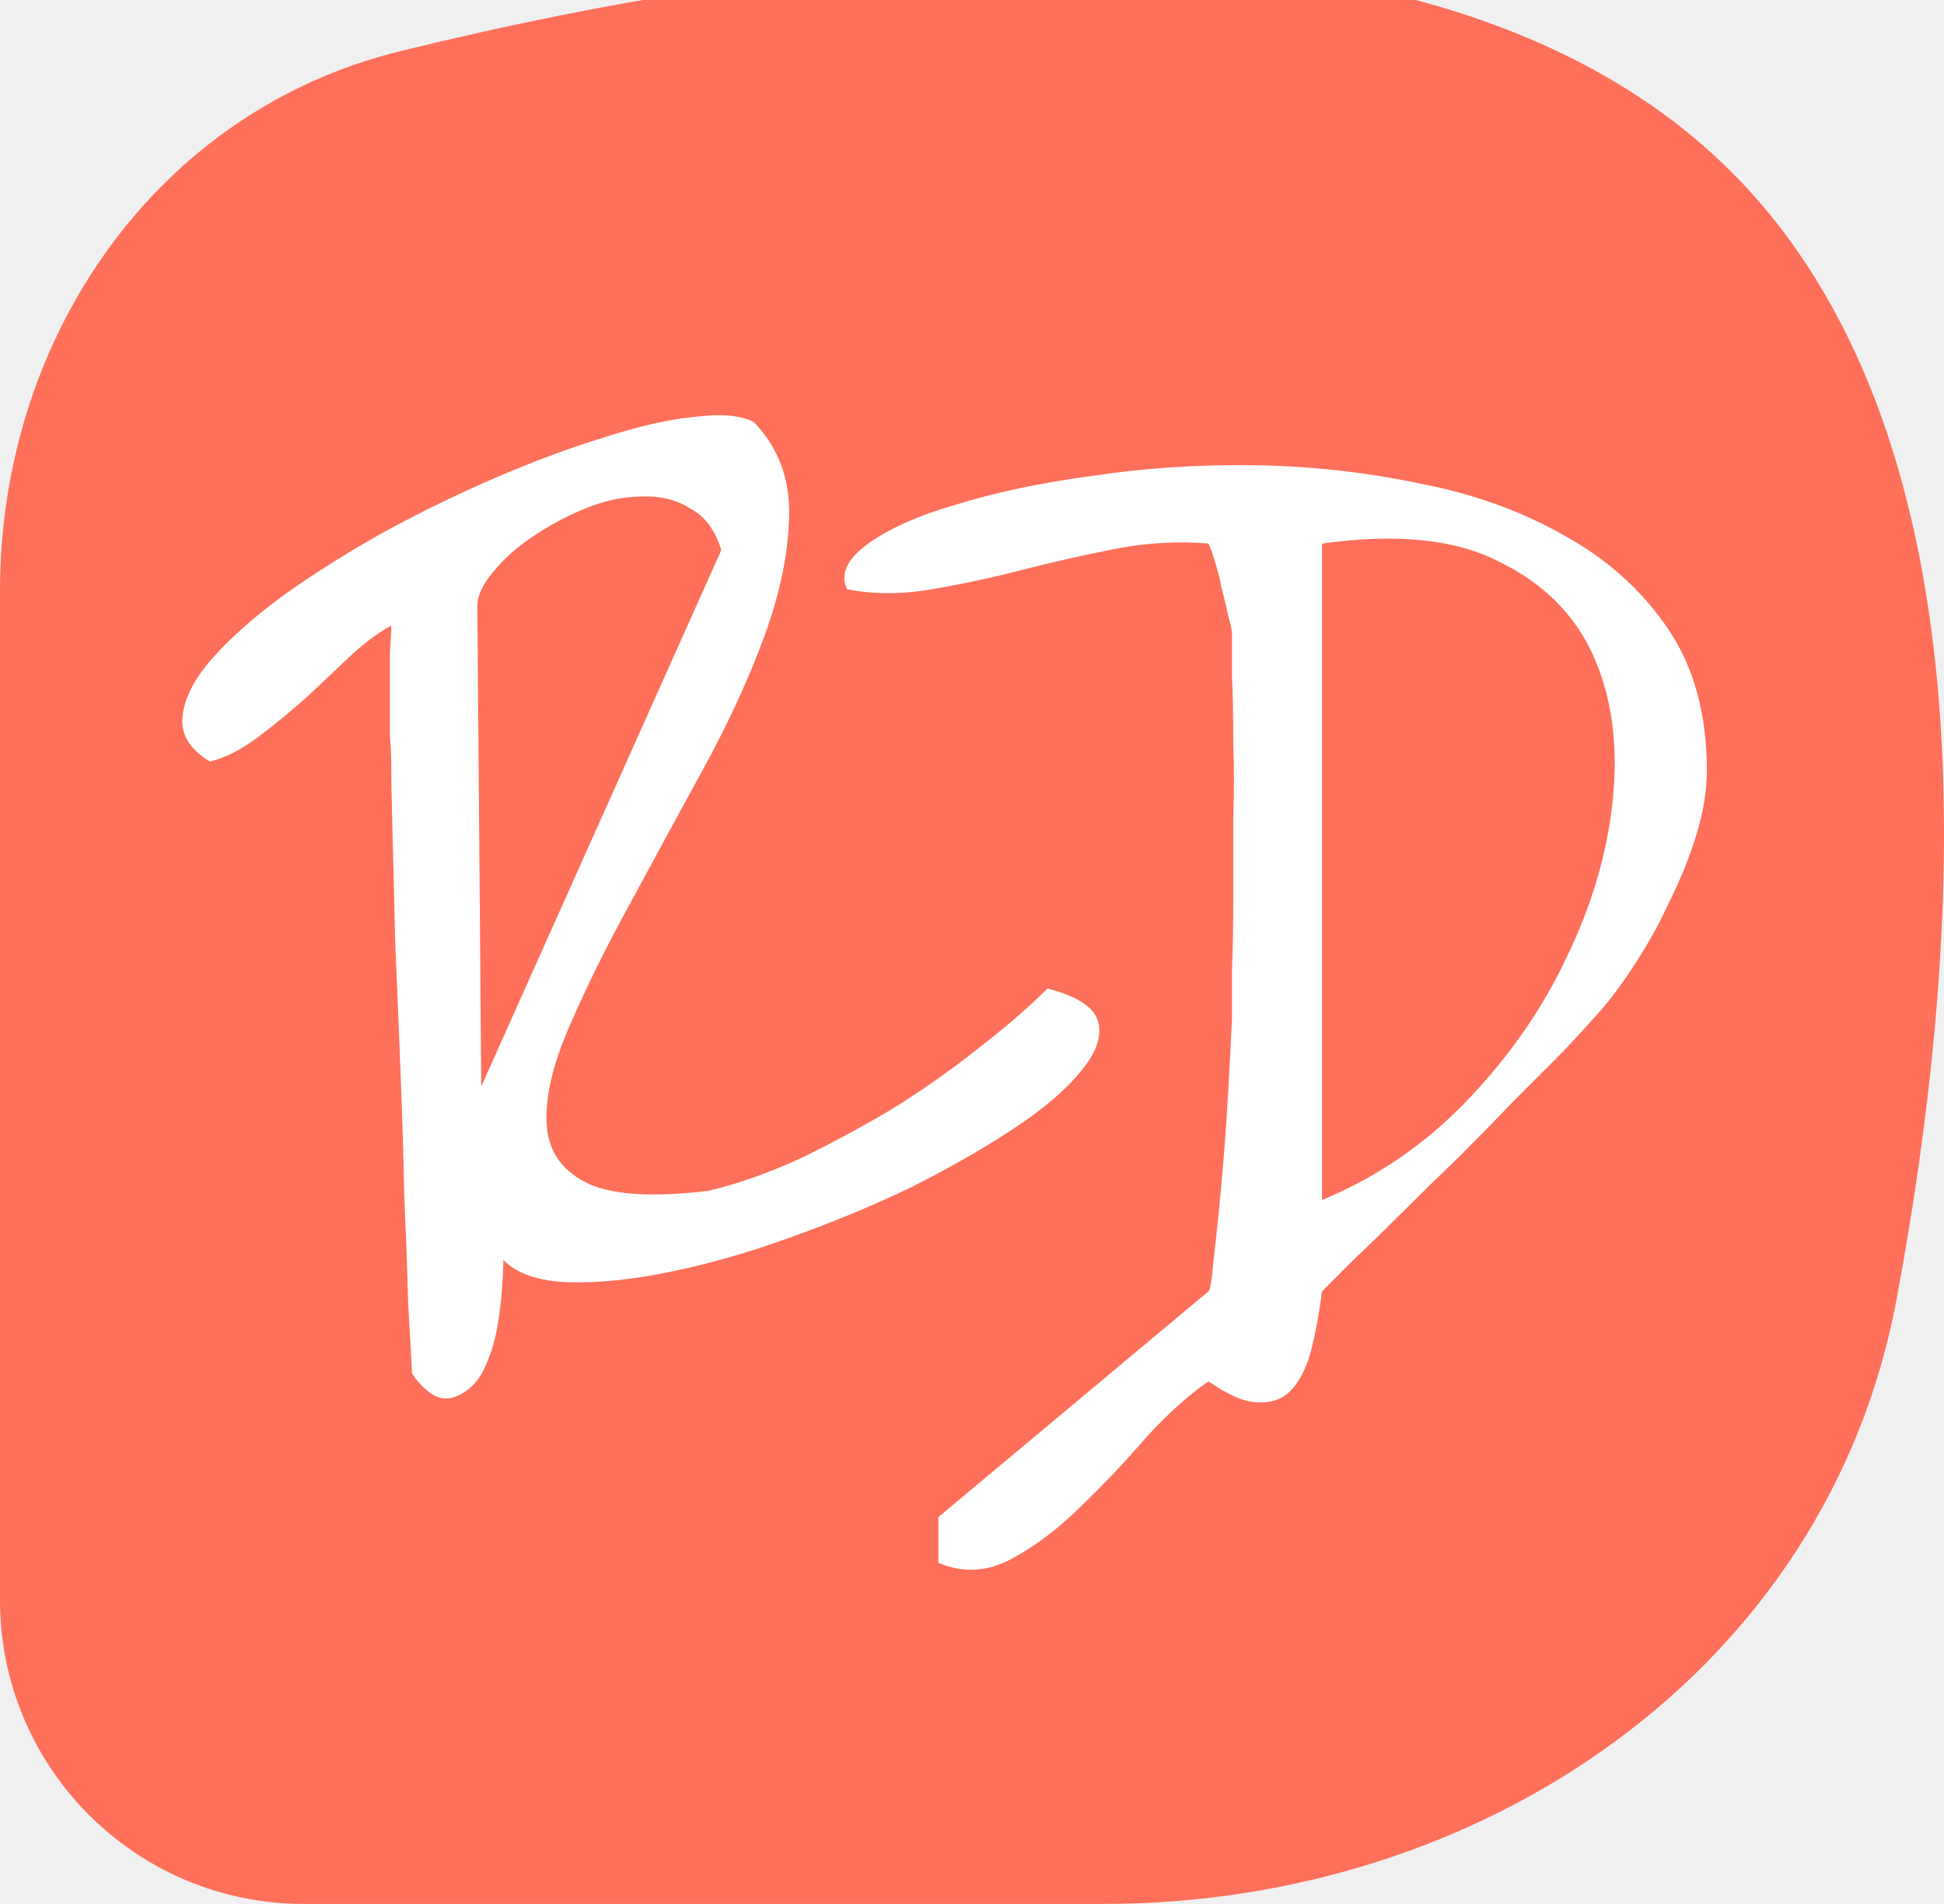
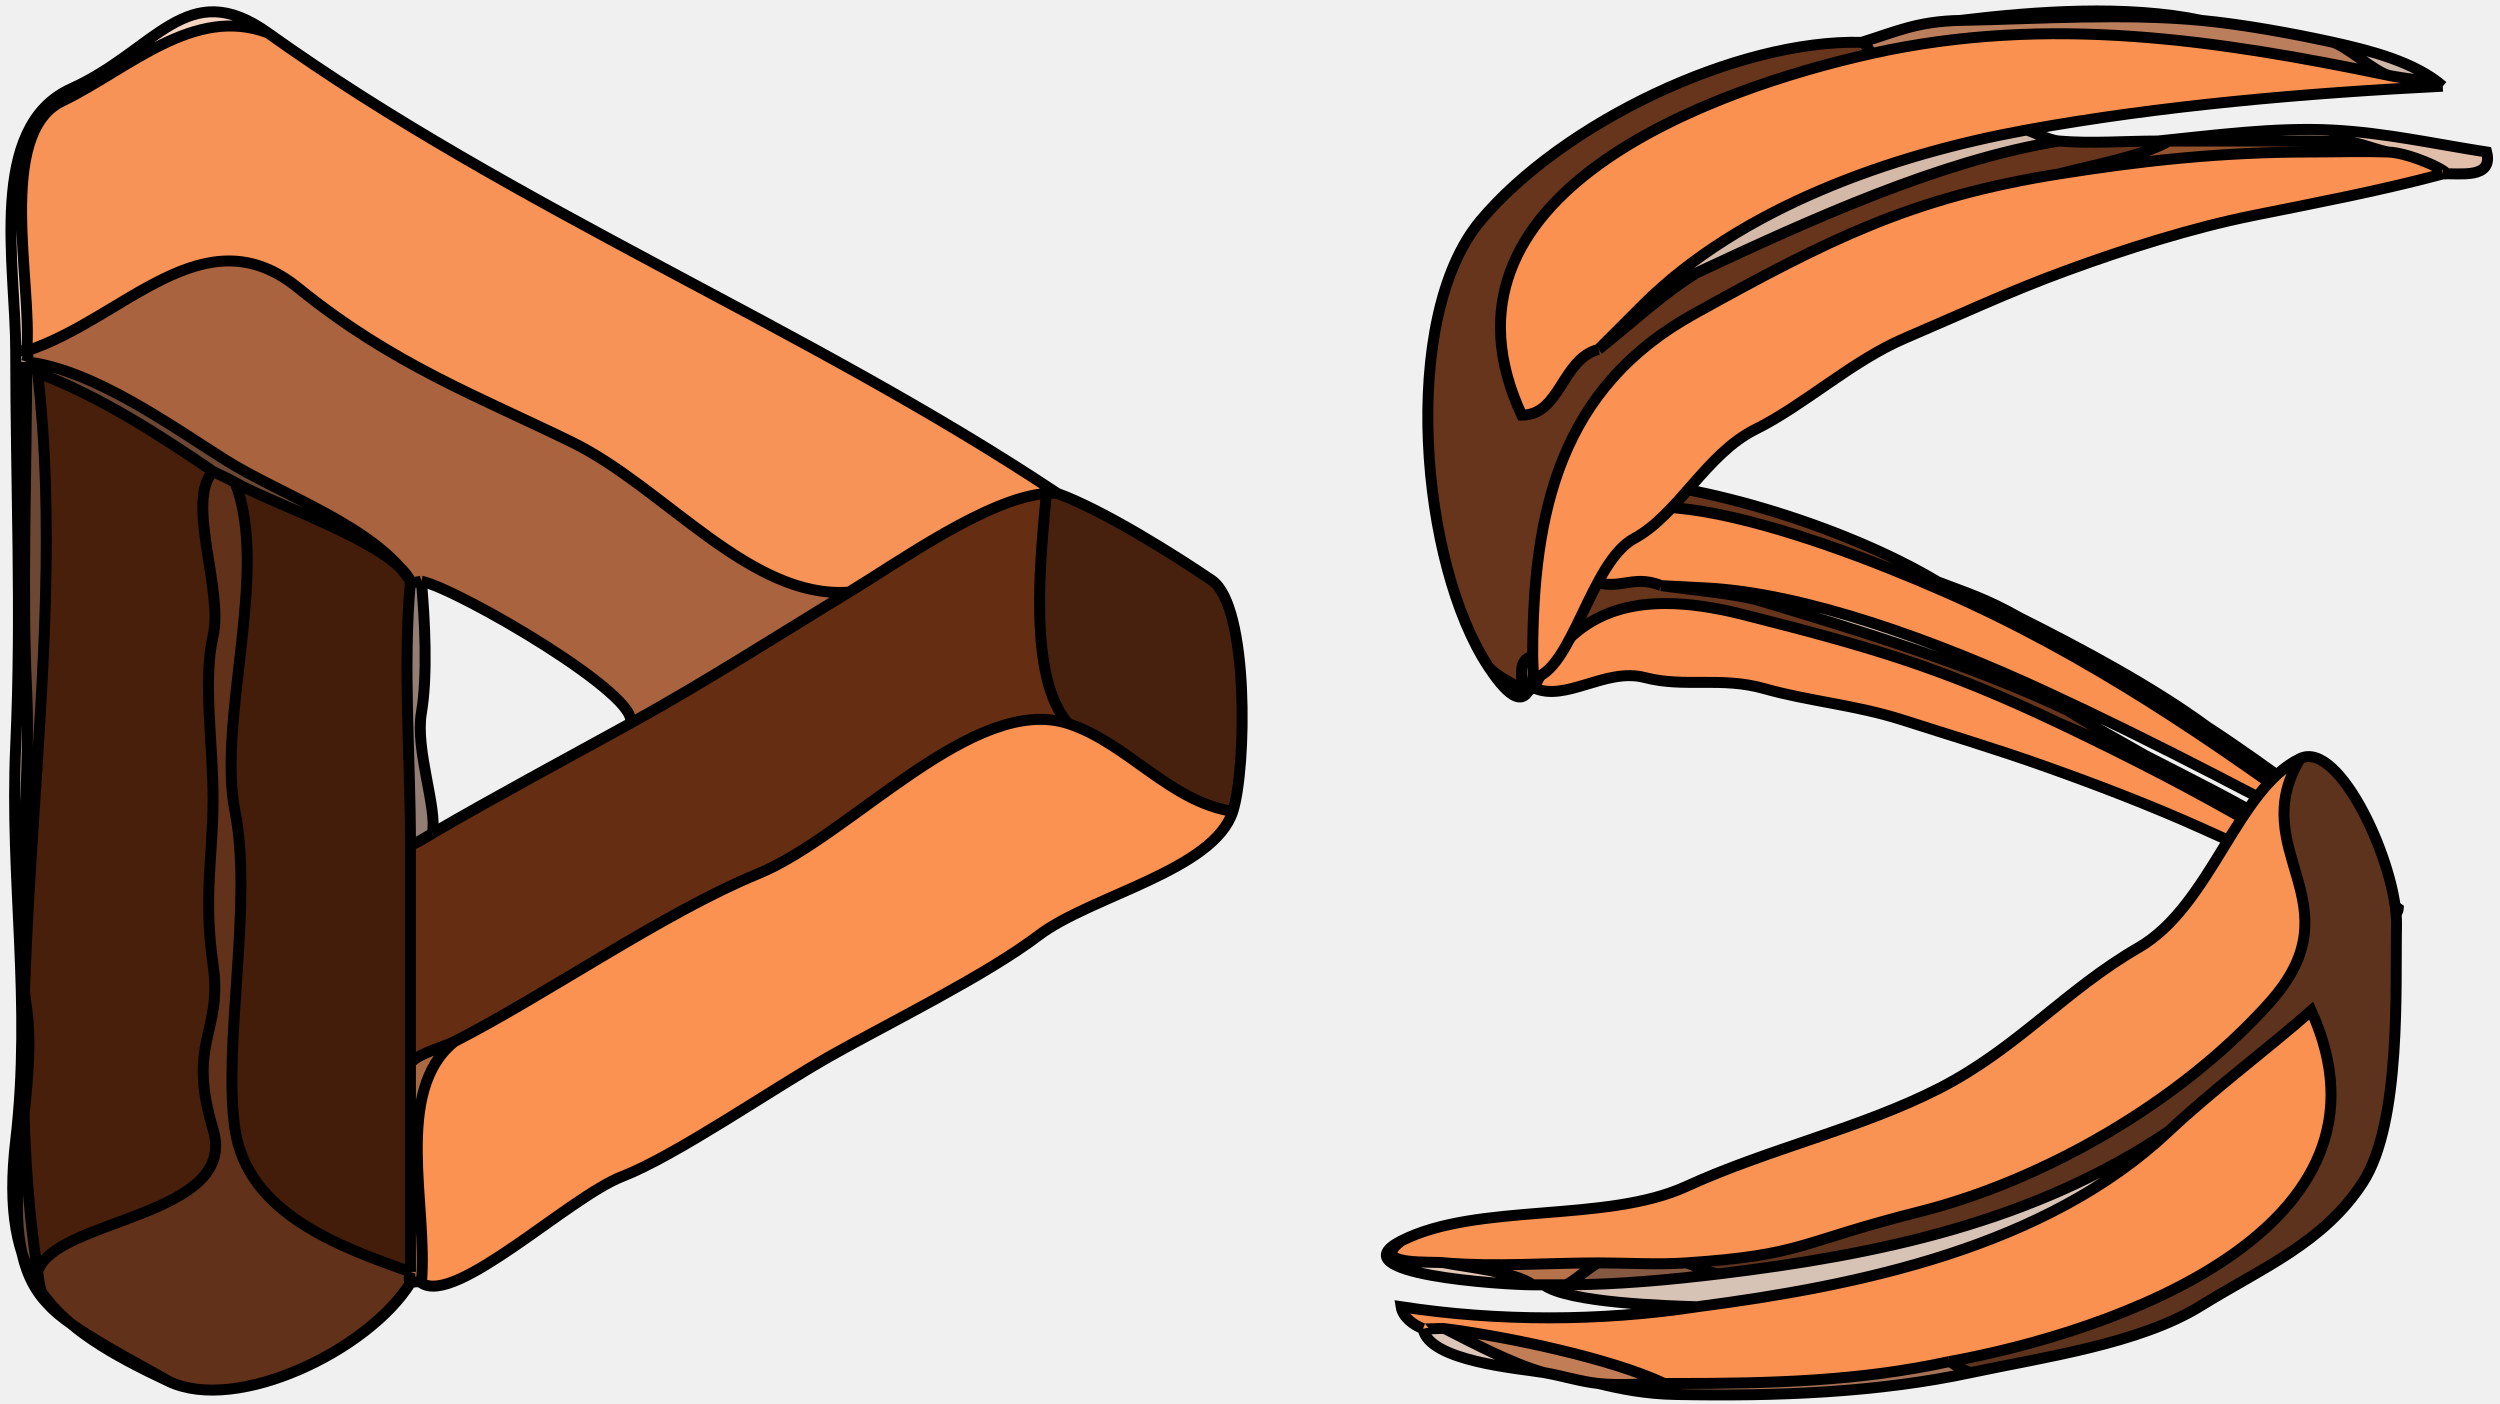
- <svg xmlns="http://www.w3.org/2000/svg" width="48" height="47" viewBox="0 0 48 47" fill="none">
-   <g clip-path="url(#clip0_204_118)">
-     <path d="M0 14.579C0 8.358 3.836 2.748 9.878 1.264C19.986 -1.218 35.243 -3.263 42.753 4.247C49.093 10.587 48.624 22.446 46.83 32.068C45.12 41.243 36.587 47 27.255 47H7.5C3.358 47 0 43.642 0 39.5V14.579Z" fill="#FE705A" />
-     <path d="M29.839 31.878C29.882 31.856 29.925 31.588 29.968 31.072C30.032 30.535 30.097 29.913 30.161 29.204C30.226 28.495 30.279 27.765 30.322 27.013C30.365 26.261 30.397 25.639 30.419 25.145C30.419 24.865 30.419 24.468 30.419 23.953C30.44 23.437 30.451 22.868 30.451 22.245C30.451 21.601 30.451 20.935 30.451 20.248C30.472 19.561 30.472 18.916 30.451 18.315C30.451 17.692 30.44 17.144 30.419 16.672C30.419 16.199 30.419 15.856 30.419 15.641C30.419 15.555 30.387 15.405 30.322 15.19C30.279 14.975 30.226 14.75 30.161 14.514C30.118 14.277 30.064 14.062 30 13.869C29.936 13.654 29.882 13.504 29.839 13.418C29.087 13.354 28.325 13.397 27.552 13.547C26.778 13.697 26.016 13.869 25.264 14.062C24.513 14.256 23.761 14.417 23.009 14.546C22.279 14.675 21.581 14.675 20.915 14.546C20.743 14.181 20.904 13.815 21.398 13.45C21.914 13.064 22.655 12.731 23.621 12.452C24.588 12.151 25.715 11.915 27.004 11.743C28.293 11.55 29.624 11.464 30.999 11.485C32.373 11.507 33.726 11.657 35.058 11.936C36.389 12.194 37.581 12.623 38.634 13.225C39.686 13.805 40.534 14.567 41.179 15.512C41.823 16.457 42.145 17.628 42.145 19.024C42.145 19.518 42.059 20.044 41.887 20.602C41.716 21.161 41.49 21.719 41.211 22.277C40.953 22.836 40.653 23.373 40.309 23.888C39.987 24.382 39.665 24.801 39.342 25.145C39.192 25.316 38.945 25.585 38.602 25.95C38.258 26.294 37.861 26.691 37.41 27.142C36.98 27.593 36.518 28.065 36.024 28.559C35.53 29.032 35.058 29.494 34.607 29.945C34.177 30.374 33.78 30.761 33.415 31.104C33.071 31.448 32.813 31.706 32.642 31.878C32.577 32.393 32.491 32.866 32.384 33.295C32.276 33.725 32.115 34.057 31.901 34.294C31.686 34.53 31.407 34.637 31.063 34.616C30.741 34.616 30.333 34.444 29.839 34.1C29.366 34.423 28.862 34.874 28.325 35.454C27.809 36.055 27.272 36.624 26.714 37.161C26.155 37.719 25.576 38.16 24.974 38.482C24.373 38.804 23.772 38.836 23.17 38.578V37.451L29.839 31.878ZM32.642 29.623C33.995 29.064 35.187 28.248 36.218 27.174C37.27 26.079 38.097 24.887 38.698 23.598C39.321 22.31 39.697 21.01 39.826 19.7C39.955 18.369 39.794 17.198 39.342 16.189C38.891 15.179 38.118 14.406 37.023 13.869C35.949 13.311 34.489 13.16 32.642 13.418V29.623Z" fill="white" />
-     <path d="M10.175 33.907C10.154 33.52 10.121 32.941 10.078 32.167C10.057 31.373 10.025 30.481 9.982 29.493C9.96 28.484 9.928 27.432 9.885 26.336C9.842 25.241 9.799 24.199 9.756 23.211C9.735 22.224 9.713 21.343 9.692 20.57C9.67 19.775 9.66 19.184 9.66 18.798C9.66 18.669 9.649 18.454 9.627 18.154C9.627 17.831 9.627 17.498 9.627 17.155C9.627 16.79 9.627 16.446 9.627 16.124C9.649 15.802 9.66 15.576 9.66 15.447C9.402 15.576 9.09 15.802 8.725 16.124C8.382 16.446 8.006 16.8 7.598 17.187C7.19 17.552 6.771 17.896 6.341 18.218C5.933 18.519 5.547 18.712 5.182 18.798C4.688 18.497 4.462 18.132 4.505 17.703C4.548 17.252 4.784 16.779 5.214 16.285C5.665 15.77 6.256 15.243 6.986 14.707C7.737 14.169 8.554 13.654 9.434 13.16C10.336 12.666 11.26 12.215 12.205 11.807C13.15 11.399 14.041 11.066 14.879 10.809C15.738 10.529 16.489 10.357 17.134 10.293C17.799 10.207 18.293 10.25 18.616 10.422C19.217 11.045 19.507 11.818 19.485 12.741C19.464 13.665 19.26 14.653 18.873 15.705C18.487 16.758 17.982 17.853 17.359 18.991C16.736 20.129 16.135 21.235 15.555 22.309C14.975 23.362 14.481 24.36 14.073 25.305C13.665 26.229 13.472 27.024 13.493 27.689C13.515 28.355 13.826 28.849 14.428 29.171C15.029 29.493 16.049 29.569 17.488 29.397C18.218 29.225 18.981 28.956 19.775 28.591C20.57 28.205 21.343 27.786 22.095 27.335C22.846 26.863 23.544 26.369 24.189 25.853C24.855 25.338 25.413 24.854 25.864 24.403C26.616 24.597 27.035 24.876 27.12 25.241C27.206 25.606 27.056 26.014 26.669 26.465C26.304 26.916 25.746 27.389 24.994 27.883C24.242 28.377 23.394 28.86 22.449 29.332C21.504 29.783 20.516 30.191 19.485 30.556C18.476 30.922 17.499 31.201 16.554 31.394C15.63 31.587 14.793 31.673 14.041 31.652C13.311 31.63 12.774 31.448 12.43 31.104C12.43 31.233 12.419 31.459 12.398 31.781C12.376 32.103 12.334 32.447 12.269 32.812C12.205 33.155 12.097 33.488 11.947 33.81C11.797 34.111 11.582 34.326 11.303 34.455C11.066 34.562 10.841 34.541 10.626 34.39C10.433 34.24 10.283 34.079 10.175 33.907ZM11.883 26.82L17.81 13.579C17.66 13.085 17.402 12.741 17.037 12.548C16.693 12.333 16.296 12.237 15.845 12.258C15.394 12.258 14.932 12.355 14.46 12.548C13.987 12.741 13.547 12.978 13.139 13.257C12.752 13.514 12.43 13.805 12.172 14.127C11.915 14.427 11.786 14.707 11.786 14.964L11.883 26.82Z" fill="white" />
-   </g>
-   <defs>
-     <clipPath id="clip0_204_118">
-       <rect width="48" height="48" fill="white" transform="translate(0 -1)" />
-     </clipPath>
-   </defs>
+ <svg xmlns="http://www.w3.org/2000/svg" width="228" height="128" viewBox="0 0 228 128" fill="none">
+   <path d="M1.433 32C1.433 31.96 2.433 32 2.433 32C2.983 25.9 -0.427 12.18 5.663 9.23C11.753 6.28 17.653 0.45 24.433 3C17.043 -2.28 14.223 4.6 6.513 8.08C-1.197 11.55 1.433 24.17 1.433 32Z" fill="#F6D4C2" />
+   <path d="M2.433 32C11.323 29.1 18.593 19.28 27.183 26.25C35.773 33.23 43.663 36.17 52.133 40.31C60.593 44.44 68.423 54.67 77.433 54C81.963 51.26 90.133 45.39 95.433 45C95.933 44.96 96.433 45 96.433 45C73.583 29.8 46.953 19.09 24.433 3C17.653 0.45 11.753 6.28 5.663 9.23C-0.427 12.18 2.983 25.9 2.433 32Z" fill="#F89357" />
+   <path d="M2.433 32C2.683 32.25 2.433 33 2.433 33C8.433 33.69 15.453 38.72 20.513 41.92C25.573 45.13 34.143 47.96 37.433 53C37.583 53.23 38.433 53 38.433 53C41.923 53.77 58.853 63.66 57.433 66C64.273 62.23 70.953 57.93 77.433 54C68.423 54.67 60.593 44.44 52.133 40.31C43.663 36.17 35.773 33.23 27.183 26.25C18.593 19.28 11.323 29.1 2.433 32Z" fill="#AA633F" />
+   <path d="M15.432 126C12.952 124.54 6.322 121.19 4.432 119C-1.338 113.23 3.662 100.5 2.432 92C1.202 83.5 2.872 72.18 2.432 63C1.992 53.82 2.433 42.39 2.433 33C2.433 33 2.683 32.25 2.433 32C2.433 32 1.433 31.96 1.433 32C1.433 44.28 1.992 55.63 1.432 68C0.872 80.37 2.922 91.29 1.432 104C-0.058 116.71 4.562 120.92 15.432 126Z" fill="#B6A499" />
+   <path d="M4.432 119C3.642 118.08 3.613 117.15 3.433 116C-0.667 89.29 6.503 60.86 3.433 34C9.043 36.1 14.593 39.69 19.433 43C20.103 43.35 20.823 43.64 21.433 44C24.763 45.93 35.863 49.57 37.433 53C34.143 47.96 25.573 45.13 20.513 41.92C15.453 38.72 8.433 33.69 2.433 33C2.433 42.39 1.992 53.82 2.432 63C2.872 72.18 1.202 83.5 2.432 92C3.662 100.5 -1.338 113.23 4.432 119Z" fill="#6C4733" />
+   <path d="M3.433 116C4.843 111.1 21.842 111.05 19.432 103C17.012 94.95 20.332 94.2 19.432 88C18.532 81.8 19.412 78.14 19.432 73C19.452 67.86 18.472 62.18 19.432 58C20.392 53.82 16.903 45.66 19.433 43C14.593 39.69 9.043 36.1 3.433 34C6.503 60.86 -0.667 89.29 3.433 116Z" fill="#471F0A" />
+   <path d="M3.433 116C3.613 117.15 3.642 118.08 4.432 119C6.322 121.19 12.952 124.54 15.432 126C21.642 128.91 33.593 123.15 37.433 117C37.183 116.75 37.433 116 37.433 116C30.973 113.69 22.583 110.71 21.433 103C20.293 95.28 23.093 82.36 21.433 74C19.773 65.64 24.623 51.99 21.433 44C20.823 43.64 20.103 43.35 19.433 43C16.903 45.66 20.392 53.82 19.432 58C18.472 62.18 19.452 67.86 19.432 73C19.412 78.14 18.532 81.8 19.432 88C20.332 94.2 17.012 94.95 19.432 103C21.842 111.05 4.843 111.1 3.433 116Z" fill="#613119" />
+   <path d="M37.433 116C37.433 109.67 37.433 103.33 37.433 97C37.433 90.33 37.433 83.67 37.433 77C37.433 69.11 36.723 60.85 37.433 53C35.863 49.57 24.763 45.93 21.433 44C24.623 51.99 19.773 65.64 21.433 74C23.093 82.36 20.293 95.28 21.433 103C22.583 110.71 30.973 113.69 37.433 116Z" fill="#431D0A" />
+   <path d="M77.433 54C70.953 57.93 64.273 62.23 57.433 66C51.393 69.33 45.383 72.54 39.433 76C39.663 75.87 37.173 77.42 37.433 77C37.433 83.67 37.433 90.33 37.433 97C37.913 96.15 40.553 95.45 41.433 95C49.883 90.67 60.693 83.14 69.133 79.69C77.563 76.25 88.803 63.19 97.433 66C93.633 61.77 94.933 50.56 95.433 45C90.133 45.39 81.963 51.26 77.433 54Z" fill="#652D12" />
+   <path d="M97.433 66C102.823 67.76 106.693 73.13 112.433 74C113.683 70.09 113.943 55.26 110.513 52.92C107.073 50.58 100.533 46.48 96.433 45C96.433 45 95.933 44.96 95.433 45C94.933 50.56 93.633 61.77 97.433 66Z" fill="#47210E" />
+   <path d="M37.433 77C37.173 77.42 39.663 75.87 39.433 76C39.893 73.67 37.853 68.41 38.433 65C39.013 61.59 38.743 56.49 38.433 53C38.433 53 37.583 53.23 37.433 53C36.723 60.85 37.433 69.11 37.433 77Z" fill="#947D72" />
+   <path d="M41.433 95C35.793 99.54 39.063 110.04 38.433 117C41.503 119.13 51.893 109.18 56.733 107.3C61.583 105.43 70.523 99.25 75.743 96.3C80.953 93.36 89.963 88.93 94.733 85.3C99.513 81.68 110.703 79.39 112.433 74C106.693 73.13 102.823 67.76 97.433 66C88.803 63.19 77.563 76.25 69.133 79.69C60.693 83.14 49.883 90.67 41.433 95Z" fill="#FC9251" />
+   <path d="M37.433 97C37.433 103.33 37.433 109.67 37.433 116C37.433 116 37.183 116.75 37.433 117C37.433 117 38.093 116.77 38.433 117C39.063 110.04 35.793 99.54 41.433 95C40.553 95.45 37.913 96.15 37.433 97Z" fill="#AB6941" />
+   <path d="M1.433 32C1.433 31.96 2.433 32 2.433 32M1.433 32C1.433 24.17 -1.197 11.55 6.513 8.08C14.223 4.6 17.043 -2.28 24.433 3M1.433 32C1.433 44.28 1.992 55.63 1.432 68C0.872 80.37 2.922 91.29 1.432 104C-0.058 116.71 4.562 120.92 15.432 126M2.433 32C2.983 25.9 -0.427 12.18 5.663 9.23C11.753 6.28 17.653 0.45 24.433 3M2.433 32C11.323 29.1 18.593 19.28 27.183 26.25C35.773 33.23 43.663 36.17 52.133 40.31C60.593 44.44 68.423 54.67 77.433 54M2.433 32C2.683 32.25 2.433 33 2.433 33M24.433 3C46.953 19.09 73.583 29.8 96.433 45M77.433 54C81.963 51.26 90.133 45.39 95.433 45M77.433 54C70.953 57.93 64.273 62.23 57.433 66M95.433 45C95.933 44.96 96.433 45 96.433 45M95.433 45C94.933 50.56 93.633 61.77 97.433 66M96.433 45C100.533 46.48 107.073 50.58 110.513 52.92C113.943 55.26 113.683 70.09 112.433 74M2.433 33C8.433 33.69 15.453 38.72 20.513 41.92C25.573 45.13 34.143 47.96 37.433 53M2.433 33C2.433 42.39 1.992 53.82 2.432 63C2.872 72.18 1.202 83.5 2.432 92C3.662 100.5 -1.338 113.23 4.432 119M37.433 53C37.583 53.23 38.433 53 38.433 53M37.433 53C35.863 49.57 24.763 45.93 21.433 44M37.433 53C36.723 60.85 37.433 69.11 37.433 77M38.433 53C41.923 53.77 58.853 63.66 57.433 66M38.433 53C38.743 56.49 39.013 61.59 38.433 65C37.853 68.41 39.893 73.67 39.433 76M57.433 66C51.393 69.33 45.383 72.54 39.433 76M15.432 126C12.952 124.54 6.322 121.19 4.432 119M15.432 126C21.642 128.91 33.593 123.15 37.433 117M4.432 119C3.642 118.08 3.613 117.15 3.433 116M3.433 116C-0.667 89.29 6.503 60.86 3.433 34C9.043 36.1 14.593 39.69 19.433 43M3.433 116C4.843 111.1 21.842 111.05 19.432 103C17.012 94.95 20.332 94.2 19.432 88C18.532 81.8 19.412 78.14 19.432 73C19.452 67.86 18.472 62.18 19.432 58C20.392 53.82 16.903 45.66 19.433 43M19.433 43C20.103 43.35 20.823 43.64 21.433 44M21.433 44C24.623 51.99 19.773 65.64 21.433 74C23.093 82.36 20.293 95.28 21.433 103C22.583 110.71 30.973 113.69 37.433 116M37.433 117C37.183 116.75 37.433 116 37.433 116M37.433 117C37.433 117 38.093 116.77 38.433 117M37.433 116C37.433 109.67 37.433 103.33 37.433 97M37.433 97C37.433 90.33 37.433 83.67 37.433 77M37.433 97C37.913 96.15 40.553 95.45 41.433 95M37.433 77C37.173 77.42 39.663 75.87 39.433 76M41.433 95C49.883 90.67 60.693 83.14 69.133 79.69C77.563 76.25 88.803 63.19 97.433 66M41.433 95C35.793 99.54 39.063 110.04 38.433 117M97.433 66C102.823 67.76 106.693 73.13 112.433 74M112.433 74C110.703 79.39 99.513 81.68 94.733 85.3C89.963 88.93 80.953 93.36 75.743 96.3C70.523 99.25 61.583 105.43 56.733 107.3C51.893 109.18 41.503 119.13 38.433 117" stroke="black" />
+   <path d="M184.171 56.327C189.79 59.52 195.889 62.784 201.289 66.284C196.331 62.633 189.686 59.09 184.171 56.327Z" fill="#C4B2A9" />
+   <path d="M176.702 53.055C176.964 53.213 177.085 53.792 177.247 53.908C190.565 59.746 202.01 67.658 213.351 75.981C212.377 75.168 211.095 73.291 210.16 72.516C207.457 70.504 204.071 68.09 201.289 66.284C195.889 62.784 189.79 59.52 184.171 56.327C181.078 54.571 179.345 54.078 176.702 53.055Z" fill="#BB7E5C" />
+   <path d="M177.247 53.908C165.041 48.556 142.078 40.358 144.656 52.647C147.403 54.244 148.682 52.243 151.502 53.411C152.776 53.477 154.313 53.555 155.546 53.619C164.616 54.085 176.496 58.421 186.509 63.049C196.578 67.705 207.247 73.299 217.009 78.645C215.88 77.667 214.621 76.913 213.351 75.981C202.01 67.658 190.565 59.746 177.247 53.908Z" fill="#FB9150" />
+   <path d="M136.962 60.504C137.323 61.138 138.279 62.053 138.83 62.663C139.149 62.313 139.101 61.357 140.308 61.914C143.409 56.581 147.994 53.247 159.067 56.069C170.136 58.882 176.923 60.766 187.911 66.009C190.03 66.877 194.406 68.897 196.391 69.333C196.002 69.107 195.613 68.881 195.613 68.881C193.31 67.541 190.847 66.243 188.61 64.807C179.799 60.62 169.148 57.375 160.136 54.68C157.496 54.061 154.195 53.793 151.502 53.411C148.682 52.243 147.403 54.244 144.656 52.647C142.078 40.358 165.041 48.556 177.247 53.908C177.085 53.792 176.964 53.213 176.702 53.055C167.93 47.797 153.772 43.653 145.875 43.838C137.976 44.026 134.287 53.95 136.962 60.504Z" fill="#66351C" />
+   <path d="M213.351 75.981C214.621 76.913 215.88 77.667 217.009 78.645C215.547 76.61 212.615 74.347 210.16 72.516C211.095 73.291 212.377 75.168 213.351 75.981Z" fill="#CEB6A9" />
+   <path d="M155.546 53.619C157.097 53.872 158.529 54.201 160.136 54.68C169.148 57.375 179.799 60.62 188.61 64.807C187.814 64.296 186.876 63.295 186.509 63.049C176.496 58.421 164.616 54.085 155.546 53.619Z" fill="#D4B9A9" />
+   <path d="M195.613 68.881C195.613 68.881 196.002 69.107 196.391 69.333C199.76 71.293 203.137 73.257 206.506 75.217C206.895 75.444 207.667 75.908 208.063 76.122C208.321 76.09 208.296 75.722 208.296 75.722C204.146 73.152 199.385 70.828 195.613 68.881Z" fill="#998378" />
+   <path d="M208.063 76.122C209.699 77.015 210.712 78.066 211.72 78.786C213.452 79.836 216.207 82.565 215.145 81.85C216.312 82.476 218.624 84.158 218.723 82.859C215.221 80.431 211.993 78.012 208.296 75.722C208.296 75.722 208.321 76.09 208.063 76.122Z" fill="#E0BEAA" />
+   <path d="M187.911 66.009C194.155 68.987 199.986 71.961 206.273 75.618C206.221 75.582 206.506 75.217 206.506 75.217C203.137 73.257 199.76 71.293 196.391 69.333C194.406 68.897 190.03 66.877 187.911 66.009Z" fill="#94522C" />
+   <path d="M206.273 75.618C208.086 76.672 209.926 77.699 211.72 78.786C210.712 78.066 209.699 77.015 208.063 76.122C207.667 75.908 206.895 75.444 206.506 75.217C206.506 75.217 206.221 75.582 206.273 75.618Z" fill="#BD7F5A" />
+   <path d="M187.911 66.009C176.923 60.766 170.136 58.882 159.067 56.069C147.994 53.247 143.409 56.581 140.308 61.914C140.191 62.114 140.031 62.568 139.841 62.715C142.777 64.096 146.405 60.849 150.01 61.793C153.616 62.738 156.939 61.679 160.927 62.808C164.92 63.946 169.221 64.286 173.505 65.657C177.795 67.037 181.916 68.26 186.472 69.88C191.022 71.492 196.187 73.462 200.865 75.571C205.542 77.681 210.427 79.916 215.145 81.85C216.207 82.565 213.452 79.836 211.72 78.786C209.926 77.699 208.086 76.672 206.273 75.618C199.986 71.961 194.155 68.987 187.911 66.009Z" fill="#FB9253" />
+   <path d="M155.546 53.619C154.313 53.555 152.776 53.477 151.502 53.411C154.195 53.793 157.496 54.061 160.136 54.68C158.529 54.201 157.097 53.872 155.546 53.619Z" fill="#9F7C68" />
+   <path d="M136.962 60.504C137.482 61.777 138.465 63.792 139.841 62.715C140.031 62.568 140.191 62.114 140.308 61.914C139.101 61.357 139.149 62.313 138.83 62.663C138.279 62.053 137.323 61.138 136.962 60.504Z" fill="#9A6F58" />
+   <path d="M184.171 56.327C189.79 59.52 195.889 62.784 201.289 66.284M184.171 56.327C189.686 59.09 196.331 62.633 201.289 66.284M184.171 56.327C181.078 54.571 179.345 54.078 176.702 53.055M201.289 66.284C204.071 68.09 207.457 70.504 210.16 72.516M155.546 53.619C154.313 53.555 152.776 53.477 151.502 53.411M155.546 53.619C157.097 53.872 158.529 54.201 160.136 54.68M155.546 53.619C164.616 54.085 176.496 58.421 186.509 63.049M151.502 53.411C154.195 53.793 157.496 54.061 160.136 54.68M151.502 53.411C148.682 52.243 147.403 54.244 144.656 52.647C142.078 40.358 165.041 48.556 177.247 53.908M160.136 54.68C169.148 57.375 179.799 60.62 188.61 64.807M136.962 60.504C137.482 61.777 138.465 63.792 139.841 62.715M136.962 60.504C137.323 61.138 138.279 62.053 138.83 62.663C139.149 62.313 139.101 61.357 140.308 61.914M136.962 60.504C134.287 53.95 137.976 44.026 145.875 43.838C153.772 43.653 167.93 47.797 176.702 53.055M139.841 62.715C140.031 62.568 140.191 62.114 140.308 61.914M139.841 62.715C142.777 64.096 146.405 60.849 150.01 61.793C153.616 62.738 156.939 61.679 160.927 62.808C164.92 63.946 169.221 64.286 173.505 65.657C177.795 67.037 181.916 68.26 186.472 69.88C191.022 71.492 196.187 73.462 200.865 75.571C205.542 77.681 210.427 79.916 215.145 81.85M140.308 61.914C143.409 56.581 147.994 53.247 159.067 56.069C170.136 58.882 176.923 60.766 187.911 66.009M176.702 53.055C176.964 53.213 177.085 53.792 177.247 53.908M177.247 53.908C190.565 59.746 202.01 67.658 213.351 75.981M213.351 75.981C212.377 75.168 211.095 73.291 210.16 72.516M213.351 75.981C214.621 76.913 215.88 77.667 217.009 78.645M210.16 72.516C212.615 74.347 215.547 76.61 217.009 78.645M186.509 63.049C196.578 67.705 207.247 73.299 217.009 78.645M186.509 63.049C186.876 63.295 187.814 64.296 188.61 64.807M187.911 66.009C190.03 66.877 194.406 68.897 196.391 69.333M187.911 66.009C194.155 68.987 199.986 71.961 206.273 75.618M196.391 69.333C196.002 69.107 195.613 68.881 195.613 68.881M196.391 69.333C199.76 71.293 203.137 73.257 206.506 75.217M195.613 68.881C193.31 67.541 190.847 66.243 188.61 64.807M195.613 68.881C199.385 70.828 204.146 73.152 208.296 75.722M206.506 75.217C206.895 75.444 207.667 75.908 208.063 76.122M206.506 75.217C206.506 75.217 206.221 75.582 206.273 75.618M208.063 76.122C208.321 76.09 208.296 75.722 208.296 75.722M208.063 76.122C209.699 77.015 210.712 78.066 211.72 78.786M208.296 75.722C211.993 78.012 215.221 80.431 218.723 82.859C218.624 84.158 216.312 82.476 215.145 81.85M211.72 78.786C213.452 79.836 216.207 82.565 215.145 81.85M211.72 78.786C209.926 77.699 208.086 76.672 206.273 75.618" stroke="black" />
+   <path d="M178.782 1.862C185.962 1.722 193.642 1.192 200.782 1.862C193.982 0.432 185.622 1.032 178.782 1.862Z" fill="#C4B2A9" />
+   <path d="M169.782 3.862C170.122 3.872 170.562 4.822 170.782 4.862C186.832 1.302 202.242 3.642 217.782 6.862C216.392 6.402 214.112 4.292 212.782 3.862C209.062 3.042 204.462 2.212 200.782 1.862C193.642 1.192 185.962 1.722 178.782 1.862C174.832 1.942 172.892 2.902 169.782 3.862Z" fill="#BB7E5C" />
+   <path d="M170.782 4.862C156.072 8.122 129.442 17.742 138.782 37.862C142.312 37.862 142.422 32.742 145.782 31.862C147.042 30.602 148.562 29.082 149.782 27.862C158.752 18.892 172.582 14.092 184.782 11.862C197.052 9.622 210.422 8.482 222.782 7.862C221.152 7.262 219.522 7.222 217.782 6.862C202.242 3.642 186.832 1.302 170.782 4.862Z" fill="#FB9150" />
+   <path d="M135.782 60.862C136.482 61.652 137.912 62.322 138.782 62.862C138.892 61.862 138.312 60.132 139.782 59.862C139.782 46.552 142.322 35.362 154.532 28.612C166.732 21.852 174.302 18.002 187.782 15.862C190.302 15.182 195.632 14.202 197.782 12.862C197.282 12.862 196.782 12.862 196.782 12.862C193.822 12.862 190.732 13.112 187.782 12.862C176.982 14.612 164.942 20.112 154.782 24.862C151.902 26.572 148.582 29.652 145.782 31.862C142.422 32.742 142.312 37.862 138.782 37.862C129.442 17.742 156.072 8.122 170.782 4.862C170.562 4.822 170.122 3.872 169.782 3.862C158.422 3.572 142.512 11.202 135.032 20.112C127.552 29.032 129.552 51.542 135.782 60.862Z" fill="#66351C" />
+   <path d="M217.782 6.862C219.522 7.222 221.152 7.262 222.782 7.862C220.242 5.652 216.162 4.612 212.782 3.862C214.112 4.292 216.392 6.402 217.782 6.862Z" fill="#CEB6A9" />
+   <path d="M149.782 27.862C151.412 26.652 152.972 25.712 154.782 24.862C164.942 20.112 176.982 14.612 187.782 12.862C186.732 12.772 185.272 11.922 184.782 11.862C172.582 14.092 158.752 18.892 149.782 27.862Z" fill="#D4B9A9" />
+   <path d="M196.782 12.862C196.782 12.862 197.282 12.862 197.782 12.862C202.112 12.862 206.452 12.862 210.782 12.862C211.282 12.862 212.282 12.892 212.782 12.862C213.012 12.522 212.782 11.862 212.782 11.862C207.362 11.572 201.492 12.402 196.782 12.862Z" fill="#998378" />
+   <path d="M212.782 12.862C214.852 12.752 216.412 13.612 217.782 13.862C220.032 13.942 224.202 16.042 222.782 15.862C224.252 15.762 227.412 16.392 226.782 13.862C222.062 13.132 217.612 12.122 212.782 11.862C212.782 11.862 213.012 12.522 212.782 12.862Z" fill="#E0BEAA" />
+   <path d="M187.782 15.862C195.442 14.642 202.702 13.862 210.782 13.862C210.712 13.852 210.782 12.862 210.782 12.862C206.452 12.862 202.112 12.862 197.782 12.862C195.632 14.202 190.302 15.182 187.782 15.862Z" fill="#94522C" />
+   <path d="M210.782 13.862C213.112 13.862 215.452 13.782 217.782 13.862C216.412 13.612 214.852 12.752 212.782 12.862C212.282 12.892 211.282 12.862 210.782 12.862C210.782 12.862 210.712 13.852 210.782 13.862Z" fill="#BD7F5A" />
+   <path d="M187.782 15.862C174.302 18.002 166.732 21.852 154.532 28.612C142.322 35.362 139.782 46.552 139.782 59.862C139.782 60.362 139.882 61.382 139.782 61.862C143.372 61.252 145.042 51.262 149.032 49.112C153.022 46.962 155.622 41.382 160.082 39.162C164.552 36.952 168.872 32.922 173.752 30.832C178.642 28.752 183.282 26.562 188.562 24.642C193.832 22.712 199.892 20.782 205.562 19.642C211.232 18.502 217.172 17.372 222.782 15.862C224.202 16.042 220.032 13.942 217.782 13.862C215.452 13.782 213.112 13.862 210.782 13.862C202.702 13.862 195.442 14.642 187.782 15.862Z" fill="#FB9253" />
+   <path d="M149.782 27.862C148.562 29.082 147.042 30.602 145.782 31.862C148.582 29.652 151.902 26.572 154.782 24.862C152.972 25.712 151.412 26.652 149.782 27.862Z" fill="#9F7C68" />
+   <path d="M135.782 60.862C136.992 62.672 139.062 65.362 139.782 61.862C139.882 61.382 139.782 60.362 139.782 59.862C138.312 60.132 138.892 61.862 138.782 62.862C137.912 62.322 136.482 61.652 135.782 60.862Z" fill="#9A6F58" />
+   <path d="M209.782 69.176C204.662 77.666 215.102 82.335 207.012 91.406C198.922 100.476 186.422 107.636 175.102 110.496C163.782 113.356 164.572 114.446 153.782 115.176C154.512 115.336 155.532 116.066 156.782 116.176C171.262 114.426 185.422 111.486 197.782 103.176C201.752 99.436 206.992 95.516 210.782 92.176C219.872 112.226 192.462 121.516 177.782 124.176C177.912 124.186 179.142 125.096 179.782 125.176C186.282 123.786 195.142 122.556 200.702 119.096C206.272 115.646 211.902 113.356 215.472 107.866C219.052 102.386 218.442 89.716 218.562 84.396C218.672 79.076 213.412 67.436 209.782 69.176Z" fill="#5D331D" />
+   <path d="M127.782 113.176C124.692 115.536 130.932 114.996 131.782 115.176C136.372 115.556 141.172 115.176 145.782 115.176C148.432 115.176 151.142 115.356 153.782 115.176C164.572 114.446 163.782 113.356 175.102 110.496C186.422 107.636 198.922 100.476 207.012 91.406C215.102 82.335 204.662 77.666 209.782 69.176C204.022 71.936 201.642 82.606 195.032 86.425C188.412 90.236 183.972 95.615 176.862 99.255C169.742 102.896 161.162 104.816 153.802 108.196C146.452 111.576 134.702 109.636 127.782 113.176Z" fill="#F99354" />
+   <path d="M197.782 103.176C186.602 113.716 169.612 117.246 154.782 119.176C145.952 120.526 136.602 120.526 127.782 119.176C127.932 120.136 128.922 120.846 129.782 121.176C129.792 121.256 131.292 121.116 131.782 121.176C137.462 121.896 146.932 123.886 151.782 126.176C152.282 126.176 152.782 126.176 152.782 126.176C161.612 126.176 169.552 125.966 177.782 124.176C192.462 121.516 219.872 112.226 210.782 92.176C206.992 95.516 201.752 99.436 197.782 103.176Z" fill="#FA9151" />
+   <path d="M156.782 116.176C152.672 116.676 147.552 117.176 142.782 117.176C142.282 117.176 141.282 117.176 140.782 117.176C143.012 118.826 152.092 119.096 154.782 119.176C169.612 117.246 186.602 113.716 197.782 103.176C185.422 111.486 171.262 114.426 156.782 116.176Z" fill="#D7C2B6" />
+   <path d="M139.782 117.176C138.162 115.976 133.592 115.556 131.782 115.176C130.932 114.996 124.692 115.536 127.782 113.176C121.872 116.206 137.132 117.176 139.782 117.176Z" fill="#E2C7B8" />
+   <path d="M139.782 117.176C139.782 117.176 140.282 117.176 140.782 117.176C141.282 117.176 142.282 117.176 142.782 117.176C143.402 117.016 145.202 115.326 145.782 115.176C141.172 115.176 136.372 115.556 131.782 115.176C133.592 115.556 138.162 115.976 139.782 117.176Z" fill="#B6724B" />
+   <path d="M142.782 117.176C147.552 117.176 152.672 116.676 156.782 116.176C155.532 116.066 154.512 115.336 153.782 115.176C151.142 115.356 148.432 115.176 145.782 115.176C145.202 115.326 143.402 117.016 142.782 117.176Z" fill="#845841" />
+   <path d="M140.782 125.176C137.892 124.356 134.482 122.556 131.782 121.176C131.292 121.116 129.792 121.256 129.782 121.176C130.292 124.166 138.612 124.806 140.782 125.176Z" fill="#DCC6B9" />
+   <path d="M140.782 125.176C142.522 125.476 144.112 125.996 145.782 126.176C147.732 126.386 149.822 126.176 151.782 126.176C146.932 123.886 137.462 121.896 131.782 121.176C134.482 122.556 137.892 124.356 140.782 125.176Z" fill="#C17E56" />
+   <path d="M152.782 126.176C153.032 126.426 152.782 127.176 152.782 127.176C162.172 127.366 171.352 126.986 179.782 125.176C179.142 125.096 177.912 124.186 177.782 124.176C169.552 125.966 161.612 126.176 152.782 126.176Z" fill="#A67255" />
+   <path d="M152.782 127.176C152.782 127.176 153.032 126.426 152.782 126.176C152.782 126.176 152.282 126.176 151.782 126.176C149.822 126.176 147.732 126.386 145.782 126.176C147.832 126.676 150.092 127.126 152.782 127.176Z" fill="#C6AC9D" />
+   <path d="M178.782 1.862C185.962 1.722 193.642 1.192 200.782 1.862M178.782 1.862C185.622 1.032 193.982 0.432 200.782 1.862M178.782 1.862C174.832 1.942 172.892 2.902 169.782 3.862M200.782 1.862C204.462 2.212 209.062 3.042 212.782 3.862M149.782 27.862C148.562 29.082 147.042 30.602 145.782 31.862M149.782 27.862C151.412 26.652 152.972 25.712 154.782 24.862M149.782 27.862C158.752 18.892 172.582 14.092 184.782 11.862M145.782 31.862C148.582 29.652 151.902 26.572 154.782 24.862M145.782 31.862C142.422 32.742 142.312 37.862 138.782 37.862C129.442 17.742 156.072 8.122 170.782 4.862M154.782 24.862C164.942 20.112 176.982 14.612 187.782 12.862M135.782 60.862C136.992 62.672 139.062 65.362 139.782 61.862M135.782 60.862C136.482 61.652 137.912 62.322 138.782 62.862C138.892 61.862 138.312 60.132 139.782 59.862M135.782 60.862C129.552 51.542 127.552 29.032 135.032 20.112C142.512 11.202 158.422 3.572 169.782 3.862M139.782 61.862C139.882 61.382 139.782 60.362 139.782 59.862M139.782 61.862C143.372 61.252 145.042 51.262 149.032 49.112C153.022 46.962 155.622 41.382 160.082 39.162C164.552 36.952 168.872 32.922 173.752 30.832C178.642 28.752 183.282 26.562 188.562 24.642C193.832 22.712 199.892 20.782 205.562 19.642C211.232 18.502 217.172 17.372 222.782 15.862M139.782 59.862C139.782 46.552 142.322 35.362 154.532 28.612C166.732 21.852 174.302 18.002 187.782 15.862M169.782 3.862C170.122 3.872 170.562 4.822 170.782 4.862M170.782 4.862C186.832 1.302 202.242 3.642 217.782 6.862M217.782 6.862C216.392 6.402 214.112 4.292 212.782 3.862M217.782 6.862C219.522 7.222 221.152 7.262 222.782 7.862M212.782 3.862C216.162 4.612 220.242 5.652 222.782 7.862M184.782 11.862C197.052 9.622 210.422 8.482 222.782 7.862M184.782 11.862C185.272 11.922 186.732 12.772 187.782 12.862M187.782 15.862C190.302 15.182 195.632 14.202 197.782 12.862M187.782 15.862C195.442 14.642 202.702 13.862 210.782 13.862M197.782 12.862C197.282 12.862 196.782 12.862 196.782 12.862M197.782 12.862C202.112 12.862 206.452 12.862 210.782 12.862M196.782 12.862C193.822 12.862 190.732 13.112 187.782 12.862M196.782 12.862C201.492 12.402 207.362 11.572 212.782 11.862M210.782 12.862C211.282 12.862 212.282 12.892 212.782 12.862M210.782 12.862C210.782 12.862 210.712 13.852 210.782 13.862M212.782 12.862C213.012 12.522 212.782 11.862 212.782 11.862M212.782 12.862C214.852 12.752 216.412 13.612 217.782 13.862M212.782 11.862C217.612 12.122 222.062 13.132 226.782 13.862C227.412 16.392 224.252 15.762 222.782 15.862M217.782 13.862C220.032 13.942 224.202 16.042 222.782 15.862M217.782 13.862C215.452 13.782 213.112 13.862 210.782 13.862M209.782 69.176C204.662 77.666 215.102 82.335 207.012 91.406C198.922 100.476 186.422 107.636 175.102 110.496C163.782 113.356 164.572 114.446 153.782 115.176M209.782 69.176C213.412 67.436 218.672 79.076 218.562 84.396C218.442 89.716 219.052 102.386 215.472 107.866C211.902 113.356 206.272 115.646 200.702 119.096C195.142 122.556 186.282 123.786 179.782 125.176M209.782 69.176C204.022 71.936 201.642 82.606 195.032 86.425C188.412 90.236 183.972 95.615 176.862 99.255C169.742 102.896 161.162 104.816 153.802 108.196C146.452 111.576 134.702 109.636 127.782 113.176M153.782 115.176C154.512 115.336 155.532 116.066 156.782 116.176M153.782 115.176C151.142 115.356 148.432 115.176 145.782 115.176M156.782 116.176C171.262 114.426 185.422 111.486 197.782 103.176M156.782 116.176C152.672 116.676 147.552 117.176 142.782 117.176M197.782 103.176C201.752 99.436 206.992 95.516 210.782 92.176C219.872 112.226 192.462 121.516 177.782 124.176M197.782 103.176C186.602 113.716 169.612 117.246 154.782 119.176M177.782 124.176C177.912 124.186 179.142 125.096 179.782 125.176M177.782 124.176C169.552 125.966 161.612 126.176 152.782 126.176M179.782 125.176C171.352 126.986 162.172 127.366 152.782 127.176M127.782 113.176C124.692 115.536 130.932 114.996 131.782 115.176M127.782 113.176C121.872 116.206 137.132 117.176 139.782 117.176M131.782 115.176C136.372 115.556 141.172 115.176 145.782 115.176M131.782 115.176C133.592 115.556 138.162 115.976 139.782 117.176M145.782 115.176C145.202 115.326 143.402 117.016 142.782 117.176M154.782 119.176C145.952 120.526 136.602 120.526 127.782 119.176C127.932 120.136 128.922 120.846 129.782 121.176M154.782 119.176C152.092 119.096 143.012 118.826 140.782 117.176M129.782 121.176C129.792 121.256 131.292 121.116 131.782 121.176M129.782 121.176C130.292 124.166 138.612 124.806 140.782 125.176M131.782 121.176C137.462 121.896 146.932 123.886 151.782 126.176M131.782 121.176C134.482 122.556 137.892 124.356 140.782 125.176M151.782 126.176C152.282 126.176 152.782 126.176 152.782 126.176M151.782 126.176C149.822 126.176 147.732 126.386 145.782 126.176M152.782 126.176C153.032 126.426 152.782 127.176 152.782 127.176M142.782 117.176C142.282 117.176 141.282 117.176 140.782 117.176M140.782 117.176C140.282 117.176 139.782 117.176 139.782 117.176M140.782 125.176C142.522 125.476 144.112 125.996 145.782 126.176M145.782 126.176C147.832 126.676 150.092 127.126 152.782 127.176" stroke="black" />
</svg>
